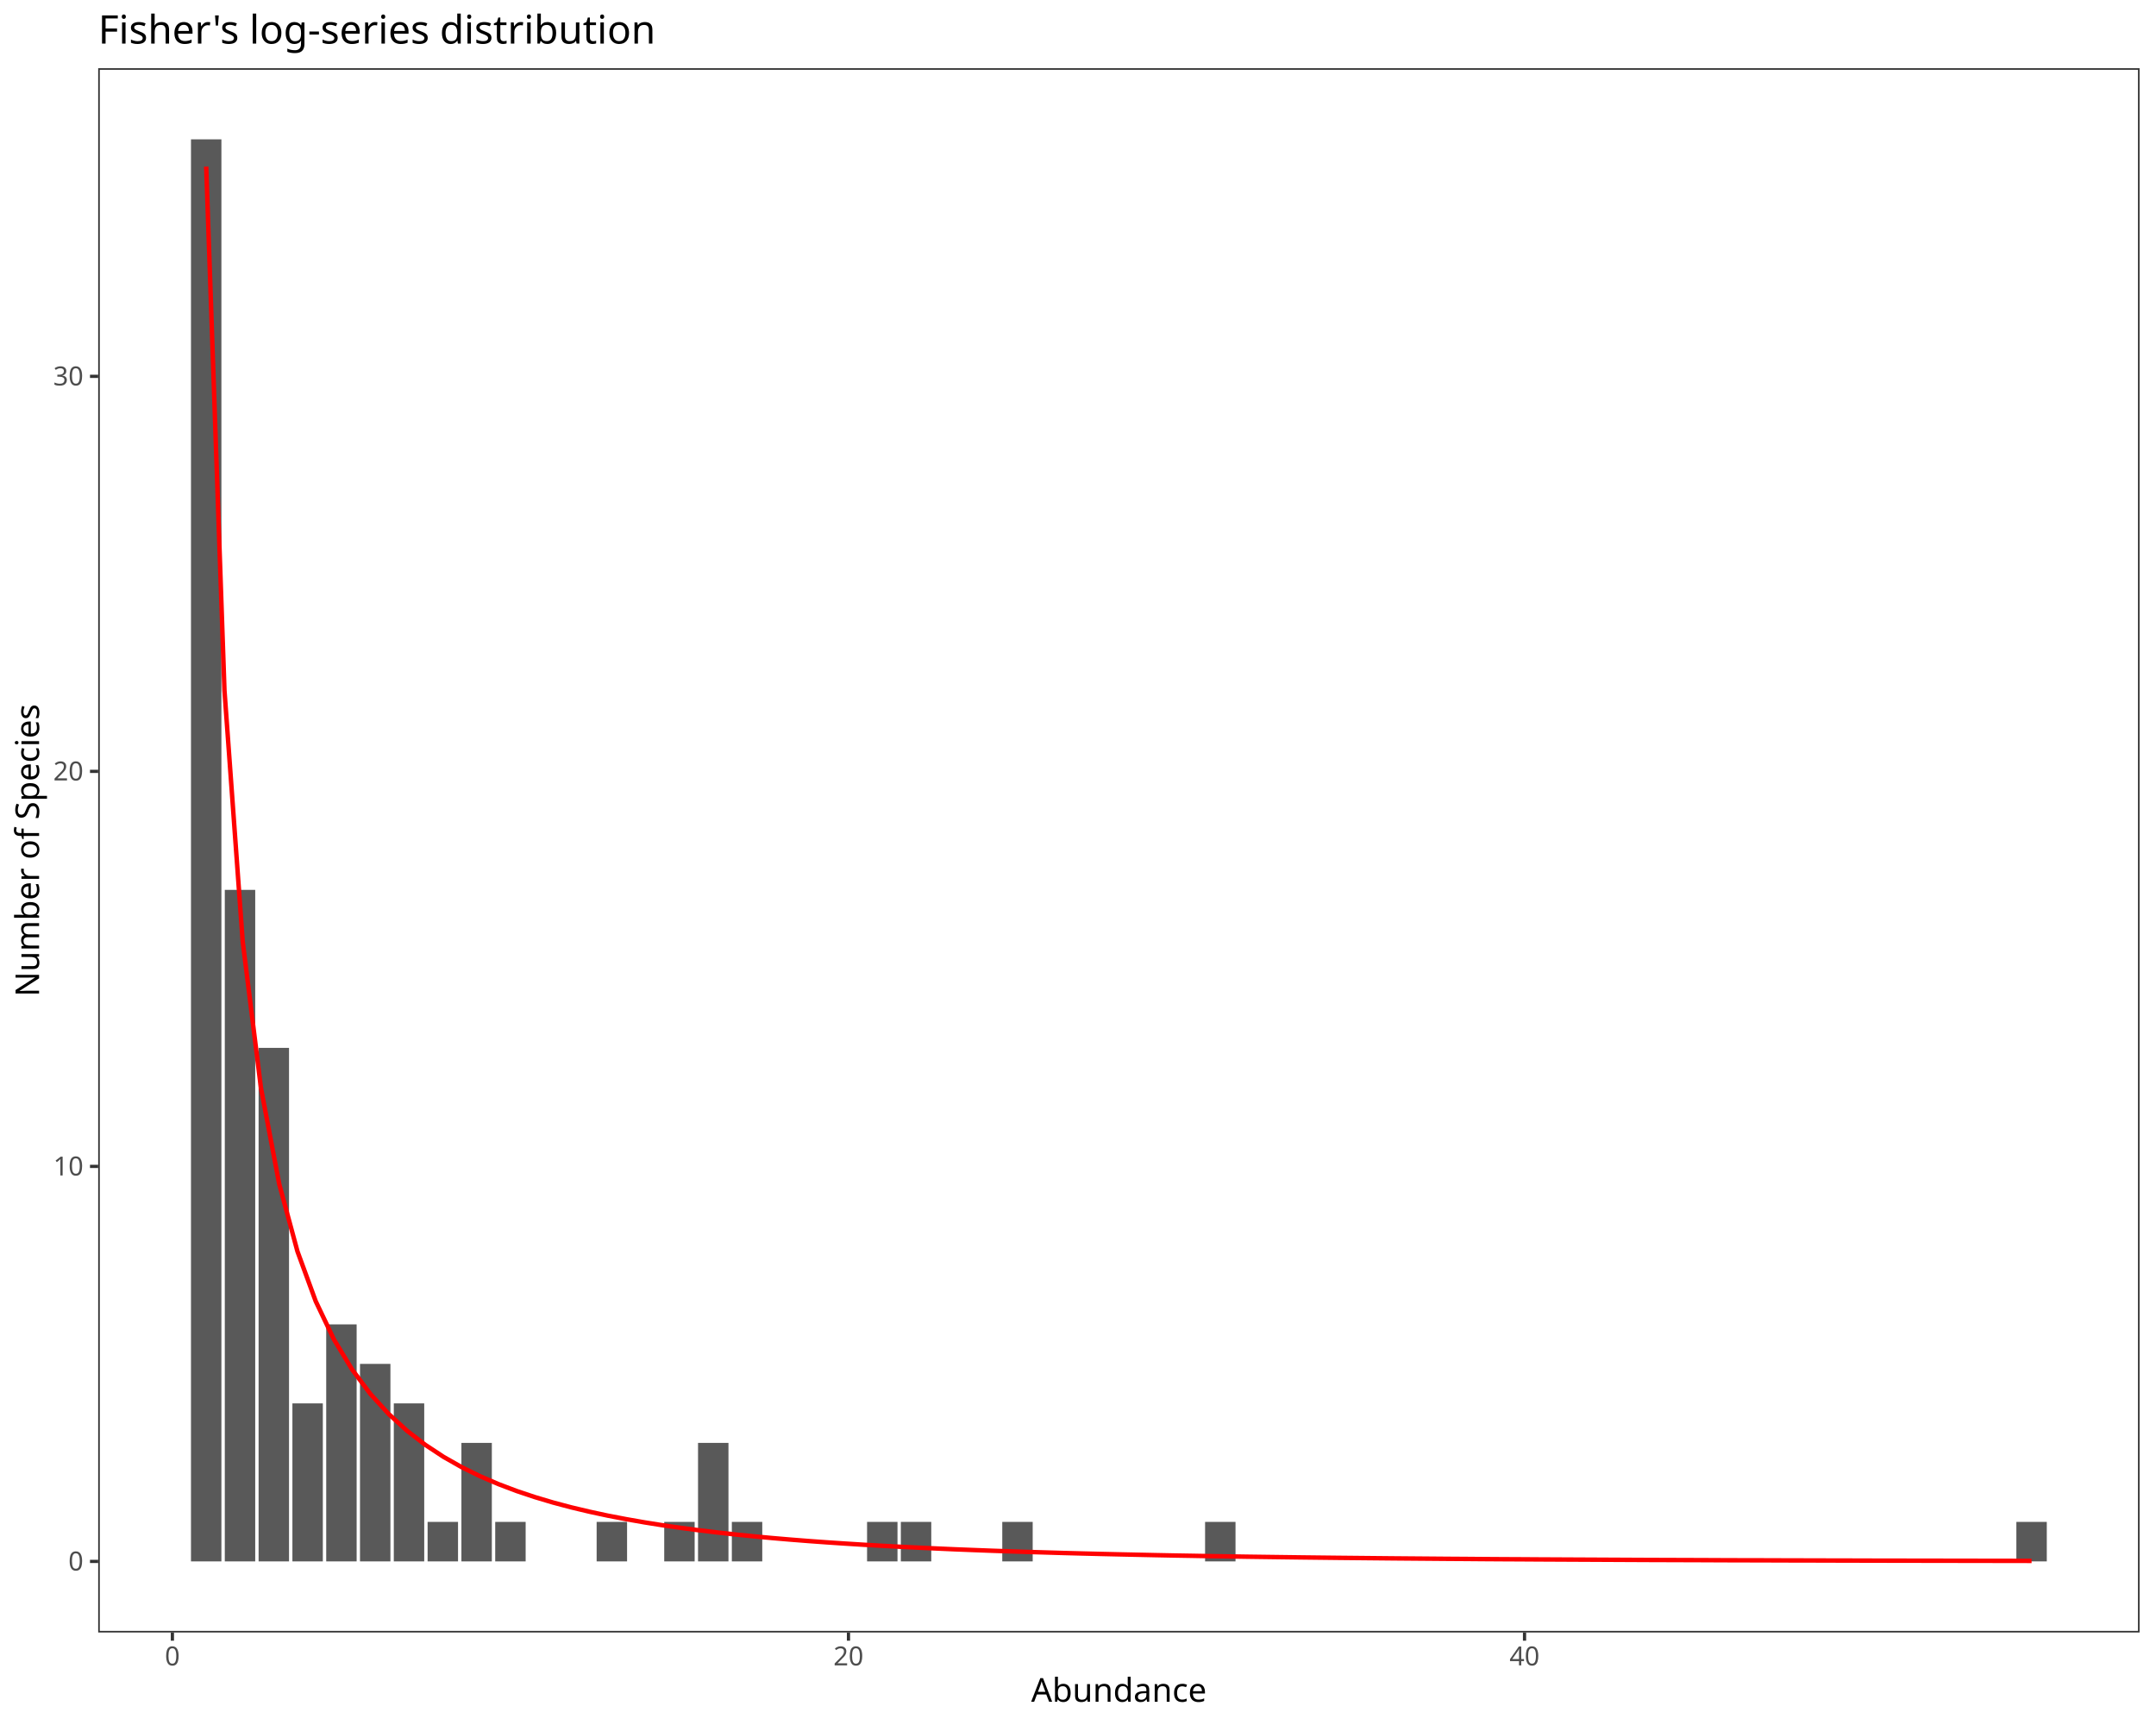
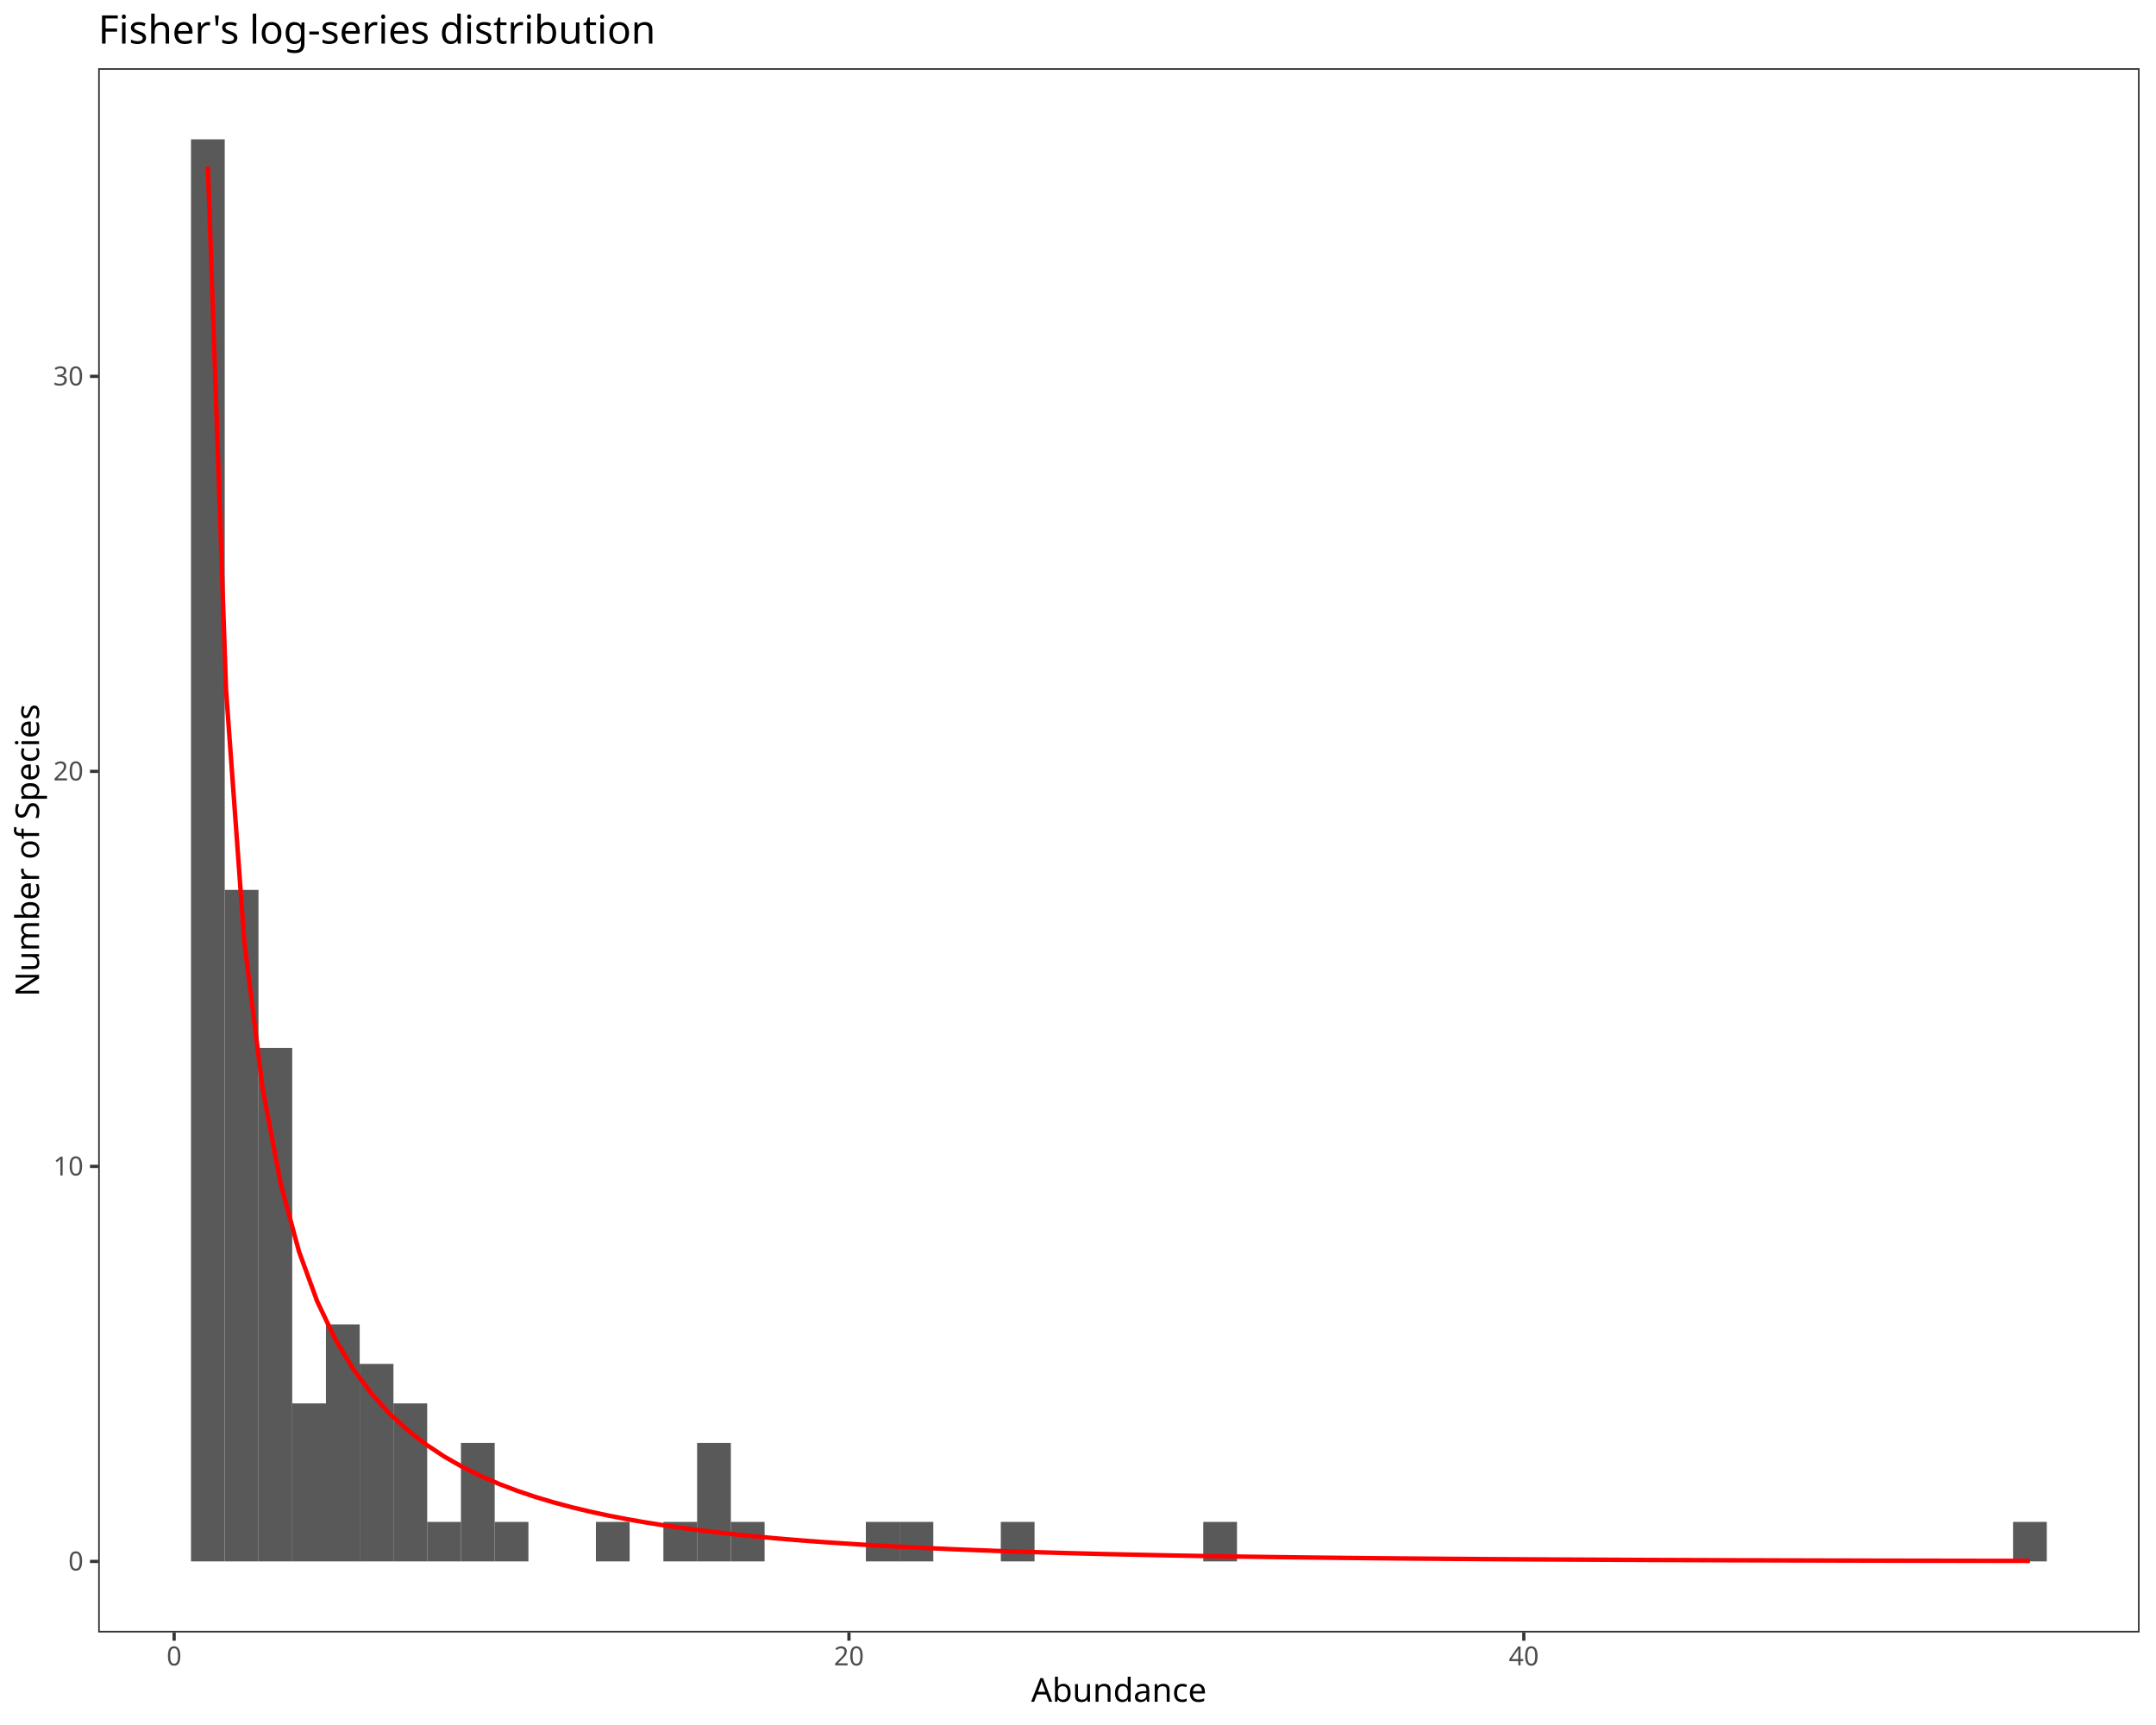
<svg xmlns="http://www.w3.org/2000/svg" class="svglite" data-engine-version="2.0" width="720.00pt" height="576.00pt" viewBox="0 0 720.00 576.00">
  <defs>
    <style type="text/css">
    .svglite line, .svglite polyline, .svglite polygon, .svglite path, .svglite rect, .svglite circle {
      fill: none;
      stroke: #000000;
      stroke-linecap: round;
      stroke-linejoin: round;
      stroke-miterlimit: 10.00;
    }
  </style>
  </defs>
  <rect width="100%" height="100%" style="stroke: none; fill: #FFFFFF;" />
  <defs>
    <clipPath id="cpMC4wMHw3MjAuMDB8MC4wMHw1NzYuMDA=">
      <rect x="0.00" y="0.00" width="720.00" height="576.00" />
    </clipPath>
  </defs>
  <g clip-path="url(#cpMC4wMHw3MjAuMDB8MC4wMHw1NzYuMDA=)">
    <rect x="0.00" y="0.00" width="720.00" height="576.00" style="stroke-width: 1.07; stroke: #FFFFFF; fill: #FFFFFF;" />
  </g>
  <defs>
    <clipPath id="cpMzIuNzl8NzE0LjUyfDIyLjc4fDU0NS4xMQ==">
      <rect x="32.79" y="22.78" width="681.73" height="522.33" />
    </clipPath>
  </defs>
  <g clip-path="url(#cpMzIuNzl8NzE0LjUyfDIyLjc4fDU0NS4xMQ==)">
    <rect x="32.79" y="22.78" width="681.73" height="522.33" style="stroke-width: 1.07; stroke: none; fill: #FFFFFF;" />
-     <rect x="63.78" y="46.53" width="10.16" height="474.84" style="stroke-width: 1.07; stroke: none; stroke-linecap: butt; stroke-linejoin: miter; fill: #595959;" />
-     <rect x="75.07" y="297.14" width="10.16" height="224.23" style="stroke-width: 1.07; stroke: none; stroke-linecap: butt; stroke-linejoin: miter; fill: #595959;" />
-     <rect x="86.36" y="349.90" width="10.16" height="171.47" style="stroke-width: 1.07; stroke: none; stroke-linecap: butt; stroke-linejoin: miter; fill: #595959;" />
-     <rect x="97.65" y="468.61" width="10.16" height="52.76" style="stroke-width: 1.07; stroke: none; stroke-linecap: butt; stroke-linejoin: miter; fill: #595959;" />
-     <rect x="108.94" y="442.23" width="10.16" height="79.14" style="stroke-width: 1.07; stroke: none; stroke-linecap: butt; stroke-linejoin: miter; fill: #595959;" />
-     <rect x="120.22" y="455.42" width="10.16" height="65.95" style="stroke-width: 1.07; stroke: none; stroke-linecap: butt; stroke-linejoin: miter; fill: #595959;" />
-     <rect x="131.51" y="468.61" width="10.16" height="52.76" style="stroke-width: 1.07; stroke: none; stroke-linecap: butt; stroke-linejoin: miter; fill: #595959;" />
-     <rect x="142.80" y="508.18" width="10.16" height="13.19" style="stroke-width: 1.07; stroke: none; stroke-linecap: butt; stroke-linejoin: miter; fill: #595959;" />
-     <rect x="154.09" y="481.80" width="10.16" height="39.57" style="stroke-width: 1.07; stroke: none; stroke-linecap: butt; stroke-linejoin: miter; fill: #595959;" />
-     <rect x="165.38" y="508.18" width="10.16" height="13.19" style="stroke-width: 1.07; stroke: none; stroke-linecap: butt; stroke-linejoin: miter; fill: #595959;" />
-     <rect x="199.25" y="508.18" width="10.16" height="13.19" style="stroke-width: 1.07; stroke: none; stroke-linecap: butt; stroke-linejoin: miter; fill: #595959;" />
-     <rect x="221.82" y="508.18" width="10.16" height="13.19" style="stroke-width: 1.07; stroke: none; stroke-linecap: butt; stroke-linejoin: miter; fill: #595959;" />
-     <rect x="233.11" y="481.80" width="10.16" height="39.57" style="stroke-width: 1.07; stroke: none; stroke-linecap: butt; stroke-linejoin: miter; fill: #595959;" />
-     <rect x="244.40" y="508.18" width="10.16" height="13.19" style="stroke-width: 1.07; stroke: none; stroke-linecap: butt; stroke-linejoin: miter; fill: #595959;" />
-     <rect x="289.56" y="508.18" width="10.16" height="13.19" style="stroke-width: 1.07; stroke: none; stroke-linecap: butt; stroke-linejoin: miter; fill: #595959;" />
-     <rect x="300.84" y="508.18" width="10.16" height="13.19" style="stroke-width: 1.07; stroke: none; stroke-linecap: butt; stroke-linejoin: miter; fill: #595959;" />
-     <rect x="334.71" y="508.18" width="10.16" height="13.19" style="stroke-width: 1.07; stroke: none; stroke-linecap: butt; stroke-linejoin: miter; fill: #595959;" />
-     <rect x="402.44" y="508.18" width="10.16" height="13.19" style="stroke-width: 1.07; stroke: none; stroke-linecap: butt; stroke-linejoin: miter; fill: #595959;" />
-     <rect x="673.37" y="508.18" width="10.16" height="13.19" style="stroke-width: 1.07; stroke: none; stroke-linecap: butt; stroke-linejoin: miter; fill: #595959;" />
-     <polyline points="68.86,55.63 74.96,230.55 81.05,314.32 87.15,363.30 93.24,395.34 99.34,417.87 105.44,434.52 111.53,447.29 117.63,457.36 123.72,465.49 129.82,472.17 135.92,477.74 142.01,482.44 148.11,486.46 154.20,489.92 160.30,492.92 166.40,495.54 172.49,497.85 178.59,499.89 184.68,501.71 190.78,503.33 196.88,504.78 202.97,506.09 209.07,507.26 215.16,508.33 221.26,509.30 227.36,510.18 233.45,510.98 239.55,511.71 245.64,512.39 251.74,513.00 257.83,513.57 263.93,514.09 270.03,514.57 276.12,515.01 282.22,515.42 288.31,515.80 294.41,516.15 300.51,516.48 306.60,516.78 312.70,517.06 318.79,517.33 324.89,517.57 330.99,517.80 337.08,518.01 343.18,518.21 349.27,518.39 355.37,518.57 361.47,518.73 367.56,518.88 373.66,519.02 379.75,519.15 385.85,519.28 391.94,519.40 398.04,519.50 404.14,519.61 410.23,519.70 416.33,519.80 422.42,519.88 428.52,519.96 434.62,520.04 440.71,520.11 446.81,520.18 452.90,520.24 459.00,520.30 465.10,520.36 471.19,520.41 477.29,520.46 483.38,520.51 489.48,520.55 495.58,520.60 501.67,520.64 507.77,520.67 513.86,520.71 519.96,520.74 526.06,520.77 532.15,520.80 538.25,520.83 544.34,520.86 550.44,520.89 556.53,520.91 562.63,520.93 568.73,520.95 574.82,520.98 580.92,521.00 587.01,521.01 593.11,521.03 599.21,521.05 605.30,521.06 611.40,521.08 617.49,521.09 623.59,521.11 629.69,521.12 635.78,521.13 641.88,521.14 647.97,521.15 654.07,521.16 660.17,521.17 666.26,521.18 672.36,521.19 678.45,521.20 " style="stroke-width: 1.49; stroke: #FF0000; stroke-linecap: butt;" />
+     <rect x="63.78" y="46.53" width="11.27" height="474.84" style="stroke-width: 1.07; stroke: none; stroke-linecap: butt; stroke-linejoin: miter; fill: #595959;" />
+     <rect x="75.05" y="297.14" width="11.27" height="224.23" style="stroke-width: 1.07; stroke: none; stroke-linecap: butt; stroke-linejoin: miter; fill: #595959;" />
+     <rect x="86.32" y="349.90" width="11.27" height="171.47" style="stroke-width: 1.07; stroke: none; stroke-linecap: butt; stroke-linejoin: miter; fill: #595959;" />
+     <rect x="97.59" y="468.61" width="11.27" height="52.76" style="stroke-width: 1.07; stroke: none; stroke-linecap: butt; stroke-linejoin: miter; fill: #595959;" />
+     <rect x="108.85" y="442.23" width="11.27" height="79.14" style="stroke-width: 1.07; stroke: none; stroke-linecap: butt; stroke-linejoin: miter; fill: #595959;" />
+     <rect x="120.12" y="455.42" width="11.27" height="65.95" style="stroke-width: 1.07; stroke: none; stroke-linecap: butt; stroke-linejoin: miter; fill: #595959;" />
+     <rect x="131.39" y="468.61" width="11.27" height="52.76" style="stroke-width: 1.07; stroke: none; stroke-linecap: butt; stroke-linejoin: miter; fill: #595959;" />
+     <rect x="142.66" y="508.18" width="11.27" height="13.19" style="stroke-width: 1.07; stroke: none; stroke-linecap: butt; stroke-linejoin: miter; fill: #595959;" />
+     <rect x="153.93" y="481.80" width="11.27" height="39.57" style="stroke-width: 1.07; stroke: none; stroke-linecap: butt; stroke-linejoin: miter; fill: #595959;" />
+     <rect x="165.20" y="508.18" width="11.27" height="13.19" style="stroke-width: 1.07; stroke: none; stroke-linecap: butt; stroke-linejoin: miter; fill: #595959;" />
+     <rect x="199.00" y="508.18" width="11.27" height="13.19" style="stroke-width: 1.07; stroke: none; stroke-linecap: butt; stroke-linejoin: miter; fill: #595959;" />
+     <rect x="221.54" y="508.18" width="11.27" height="13.19" style="stroke-width: 1.07; stroke: none; stroke-linecap: butt; stroke-linejoin: miter; fill: #595959;" />
+     <rect x="232.80" y="481.80" width="11.27" height="39.57" style="stroke-width: 1.07; stroke: none; stroke-linecap: butt; stroke-linejoin: miter; fill: #595959;" />
+     <rect x="244.07" y="508.18" width="11.27" height="13.19" style="stroke-width: 1.07; stroke: none; stroke-linecap: butt; stroke-linejoin: miter; fill: #595959;" />
+     <rect x="289.15" y="508.18" width="11.27" height="13.19" style="stroke-width: 1.07; stroke: none; stroke-linecap: butt; stroke-linejoin: miter; fill: #595959;" />
+     <rect x="300.41" y="508.18" width="11.27" height="13.19" style="stroke-width: 1.07; stroke: none; stroke-linecap: butt; stroke-linejoin: miter; fill: #595959;" />
+     <rect x="334.22" y="508.18" width="11.27" height="13.19" style="stroke-width: 1.07; stroke: none; stroke-linecap: butt; stroke-linejoin: miter; fill: #595959;" />
+     <rect x="401.83" y="508.18" width="11.27" height="13.19" style="stroke-width: 1.07; stroke: none; stroke-linecap: butt; stroke-linejoin: miter; fill: #595959;" />
+     <rect x="672.26" y="508.18" width="11.27" height="13.19" style="stroke-width: 1.07; stroke: none; stroke-linecap: butt; stroke-linejoin: miter; fill: #595959;" />
+     <polyline points="69.42,55.63 75.50,230.55 81.58,314.32 87.67,363.30 93.75,395.34 99.84,417.87 105.92,434.52 112.01,447.29 118.09,457.36 124.18,465.49 130.26,472.17 136.35,477.74 142.43,482.44 148.52,486.46 154.60,489.92 160.69,492.92 166.77,495.54 172.86,497.85 178.94,499.89 185.03,501.71 191.11,503.33 197.20,504.78 203.28,506.09 209.37,507.26 215.45,508.33 221.54,509.30 227.62,510.18 233.71,510.98 239.79,511.71 245.88,512.39 251.96,513.00 258.05,513.57 264.13,514.09 270.21,514.57 276.30,515.01 282.38,515.42 288.47,515.80 294.55,516.15 300.64,516.48 306.72,516.78 312.81,517.06 318.89,517.33 324.98,517.57 331.06,517.80 337.15,518.01 343.23,518.21 349.32,518.39 355.40,518.57 361.49,518.73 367.57,518.88 373.66,519.02 379.74,519.15 385.83,519.28 391.91,519.40 398.00,519.50 404.08,519.61 410.17,519.70 416.25,519.80 422.34,519.88 428.42,519.96 434.51,520.04 440.59,520.11 446.68,520.18 452.76,520.24 458.84,520.30 464.93,520.36 471.01,520.41 477.10,520.46 483.18,520.51 489.27,520.55 495.35,520.60 501.44,520.64 507.52,520.67 513.61,520.71 519.69,520.74 525.78,520.77 531.86,520.80 537.95,520.83 544.03,520.86 550.12,520.89 556.20,520.91 562.29,520.93 568.37,520.95 574.46,520.98 580.54,521.00 586.63,521.01 592.71,521.03 598.80,521.05 604.88,521.06 610.97,521.08 617.05,521.09 623.14,521.11 629.22,521.12 635.31,521.13 641.39,521.14 647.47,521.15 653.56,521.16 659.64,521.17 665.73,521.18 671.81,521.19 677.90,521.20 " style="stroke-width: 1.49; stroke: #FF0000; stroke-linecap: butt;" />
    <rect x="32.79" y="22.78" width="681.73" height="522.33" style="stroke-width: 1.07; stroke: #333333;" />
  </g>
  <g clip-path="url(#cpMC4wMHw3MjAuMDB8MC4wMHw1NzYuMDA=)">
    <text x="27.86" y="524.40" text-anchor="end" style="font-size: 8.80px; fill: #4D4D4D; font-family: sans;" textLength="4.89px" lengthAdjust="spacingAndGlyphs">0</text>
    <text x="27.86" y="392.50" text-anchor="end" style="font-size: 8.80px; fill: #4D4D4D; font-family: sans;" textLength="9.79px" lengthAdjust="spacingAndGlyphs">10</text>
    <text x="27.86" y="260.60" text-anchor="end" style="font-size: 8.80px; fill: #4D4D4D; font-family: sans;" textLength="9.79px" lengthAdjust="spacingAndGlyphs">20</text>
    <text x="27.86" y="128.69" text-anchor="end" style="font-size: 8.80px; fill: #4D4D4D; font-family: sans;" textLength="9.79px" lengthAdjust="spacingAndGlyphs">30</text>
    <polyline points="30.05,521.37 32.79,521.37 " style="stroke-width: 1.07; stroke: #333333; stroke-linecap: butt;" />
    <polyline points="30.05,389.47 32.79,389.47 " style="stroke-width: 1.07; stroke: #333333; stroke-linecap: butt;" />
    <polyline points="30.05,257.57 32.79,257.57 " style="stroke-width: 1.07; stroke: #333333; stroke-linecap: butt;" />
    <polyline points="30.05,125.67 32.79,125.67 " style="stroke-width: 1.07; stroke: #333333; stroke-linecap: butt;" />
-     <polyline points="57.57,547.85 57.57,545.11 " style="stroke-width: 1.07; stroke: #333333; stroke-linecap: butt;" />
-     <polyline points="283.35,547.85 283.35,545.11 " style="stroke-width: 1.07; stroke: #333333; stroke-linecap: butt;" />
-     <polyline points="509.12,547.85 509.12,545.11 " style="stroke-width: 1.07; stroke: #333333; stroke-linecap: butt;" />
-     <text x="57.57" y="556.10" text-anchor="middle" style="font-size: 8.80px; fill: #4D4D4D; font-family: sans;" textLength="4.89px" lengthAdjust="spacingAndGlyphs">0</text>
-     <text x="283.35" y="556.10" text-anchor="middle" style="font-size: 8.80px; fill: #4D4D4D; font-family: sans;" textLength="9.79px" lengthAdjust="spacingAndGlyphs">20</text>
-     <text x="509.12" y="556.10" text-anchor="middle" style="font-size: 8.80px; fill: #4D4D4D; font-family: sans;" textLength="9.79px" lengthAdjust="spacingAndGlyphs">40</text>
+     <polyline points="58.15,547.85 58.15,545.11 " style="stroke-width: 1.07; stroke: #333333; stroke-linecap: butt;" />
+     <polyline points="283.51,547.85 283.51,545.11 " style="stroke-width: 1.07; stroke: #333333; stroke-linecap: butt;" />
+     <polyline points="508.88,547.85 508.88,545.11 " style="stroke-width: 1.07; stroke: #333333; stroke-linecap: butt;" />
+     <text x="58.15" y="556.10" text-anchor="middle" style="font-size: 8.80px; fill: #4D4D4D; font-family: sans;" textLength="4.89px" lengthAdjust="spacingAndGlyphs">0</text>
+     <text x="283.51" y="556.10" text-anchor="middle" style="font-size: 8.80px; fill: #4D4D4D; font-family: sans;" textLength="9.79px" lengthAdjust="spacingAndGlyphs">20</text>
+     <text x="508.88" y="556.10" text-anchor="middle" style="font-size: 8.80px; fill: #4D4D4D; font-family: sans;" textLength="9.79px" lengthAdjust="spacingAndGlyphs">40</text>
    <text x="373.66" y="568.24" text-anchor="middle" style="font-size: 11.00px; font-family: sans;" textLength="55.67px" lengthAdjust="spacingAndGlyphs">Abundance</text>
    <text transform="translate(13.05,283.95) rotate(-90)" text-anchor="middle" style="font-size: 11.00px; font-family: sans;" textLength="93.56px" lengthAdjust="spacingAndGlyphs">Number of Species</text>
    <text x="32.79" y="14.56" style="font-size: 13.20px; font-family: sans;" textLength="174.20px" lengthAdjust="spacingAndGlyphs">Fisher's log-series distribution</text>
  </g>
</svg>
